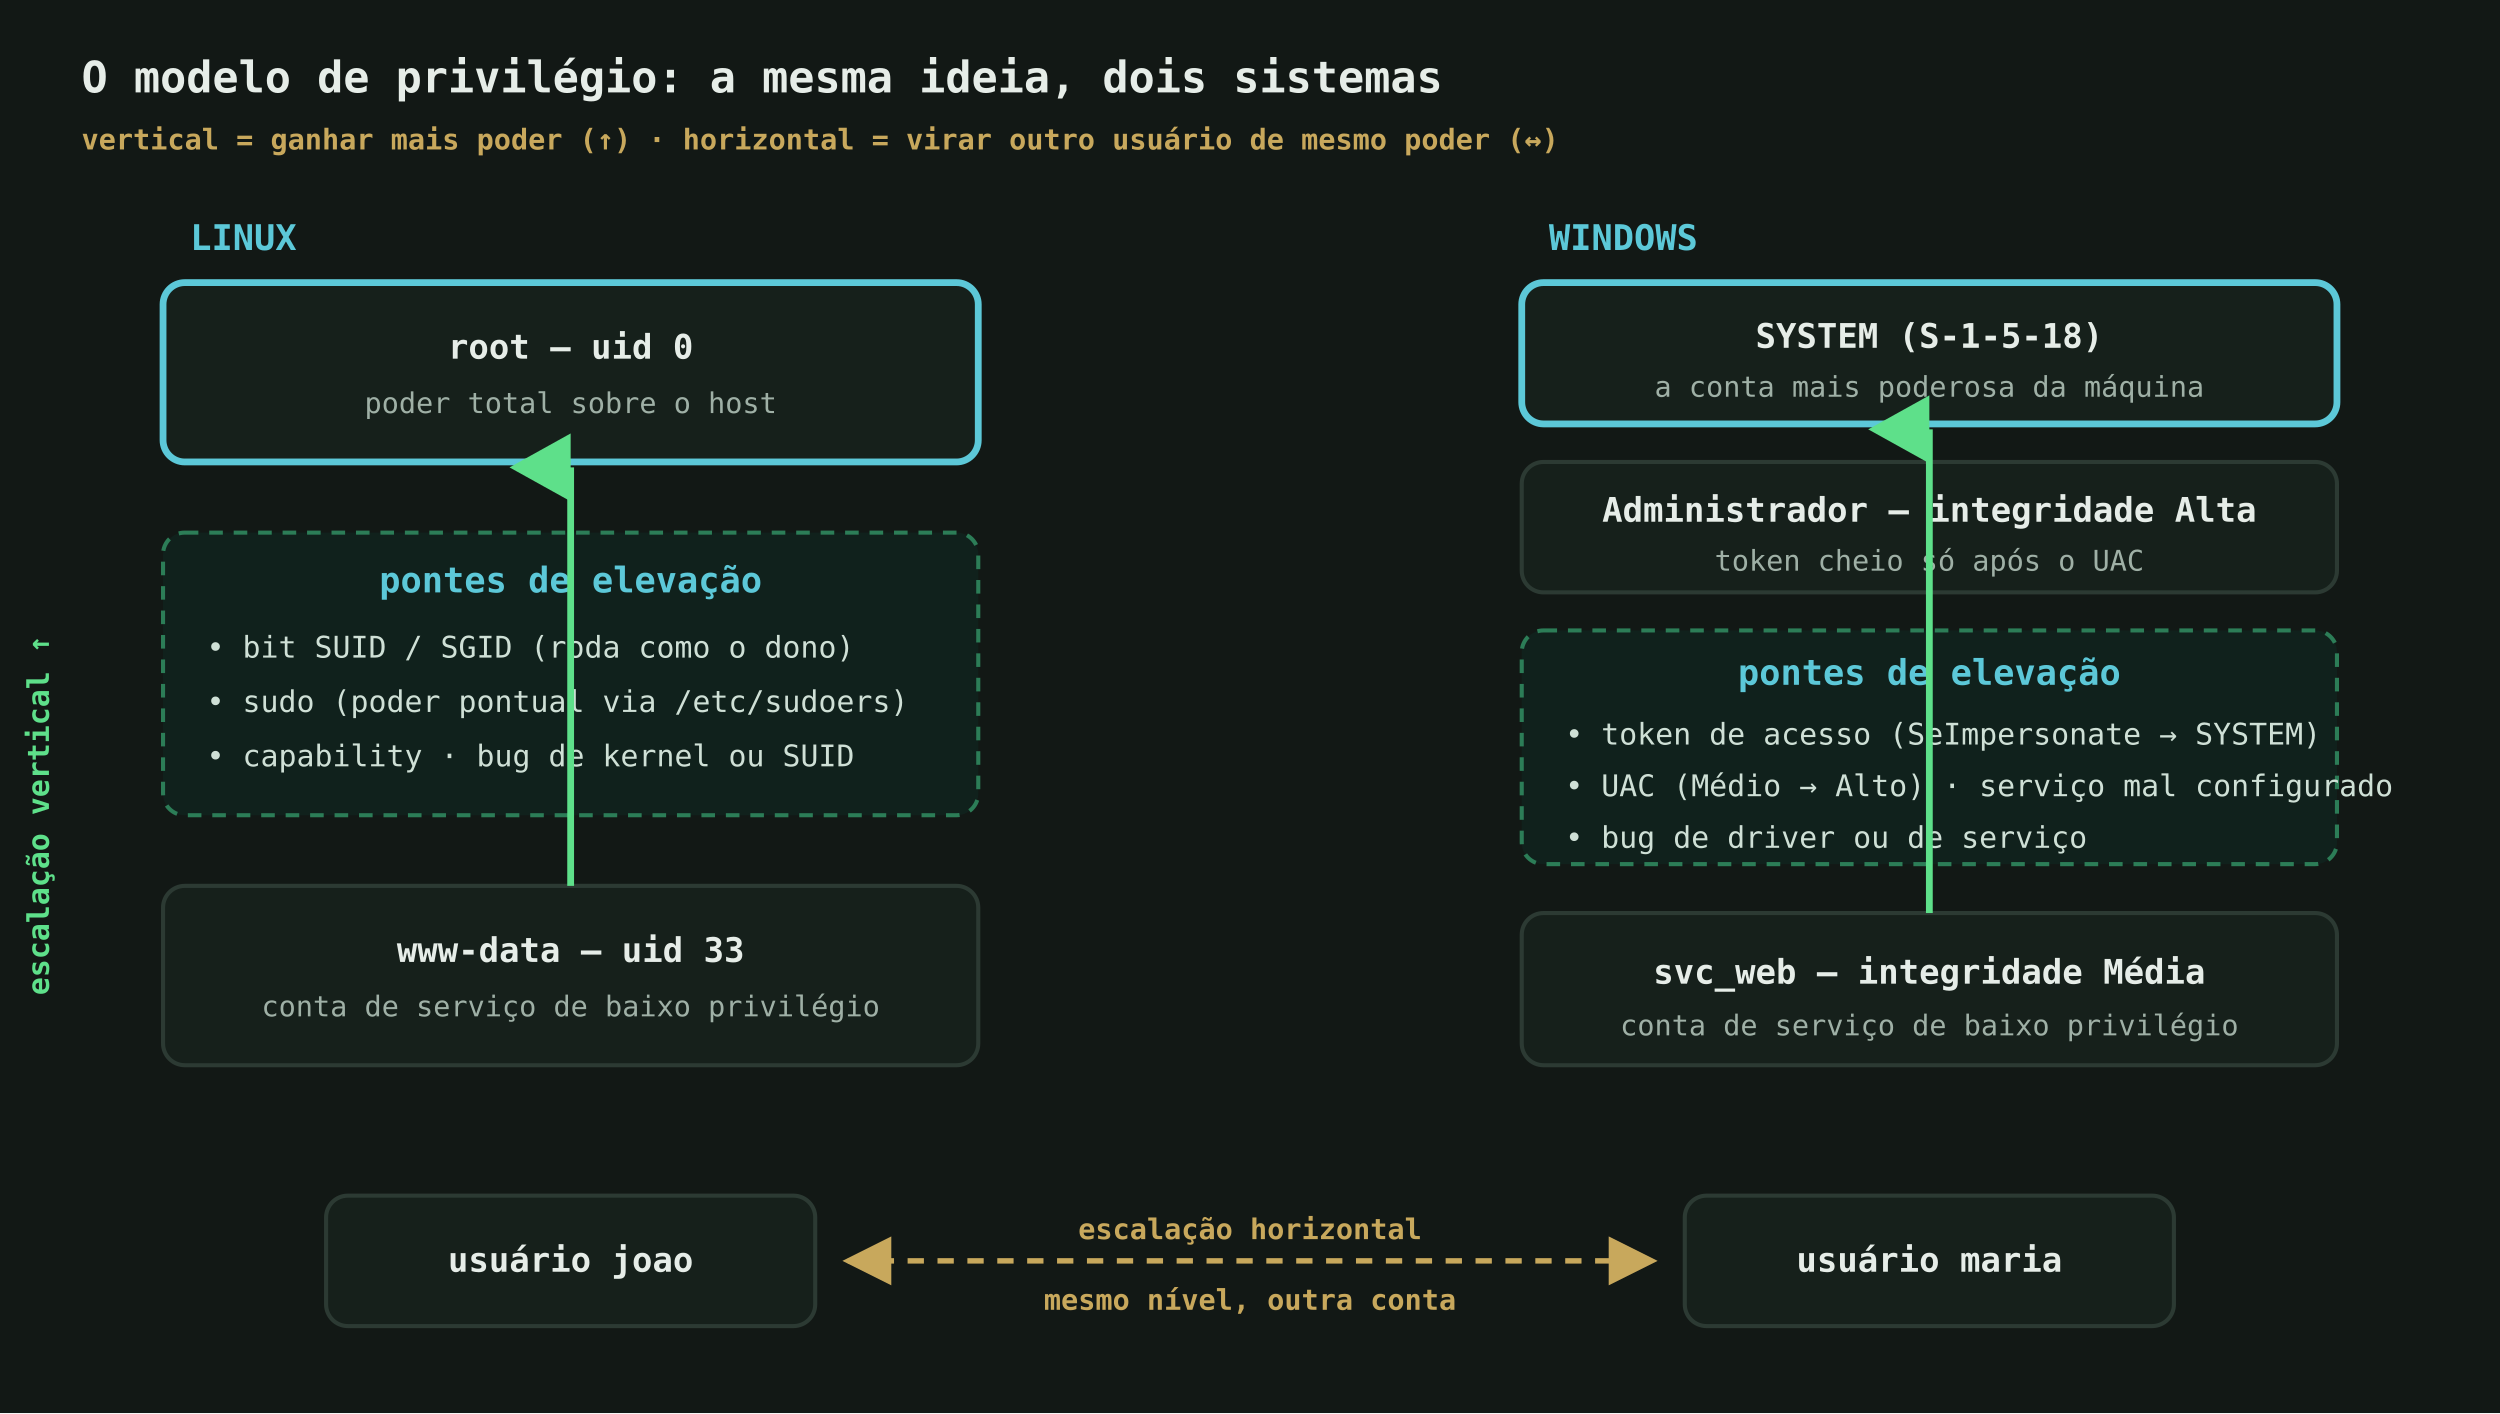
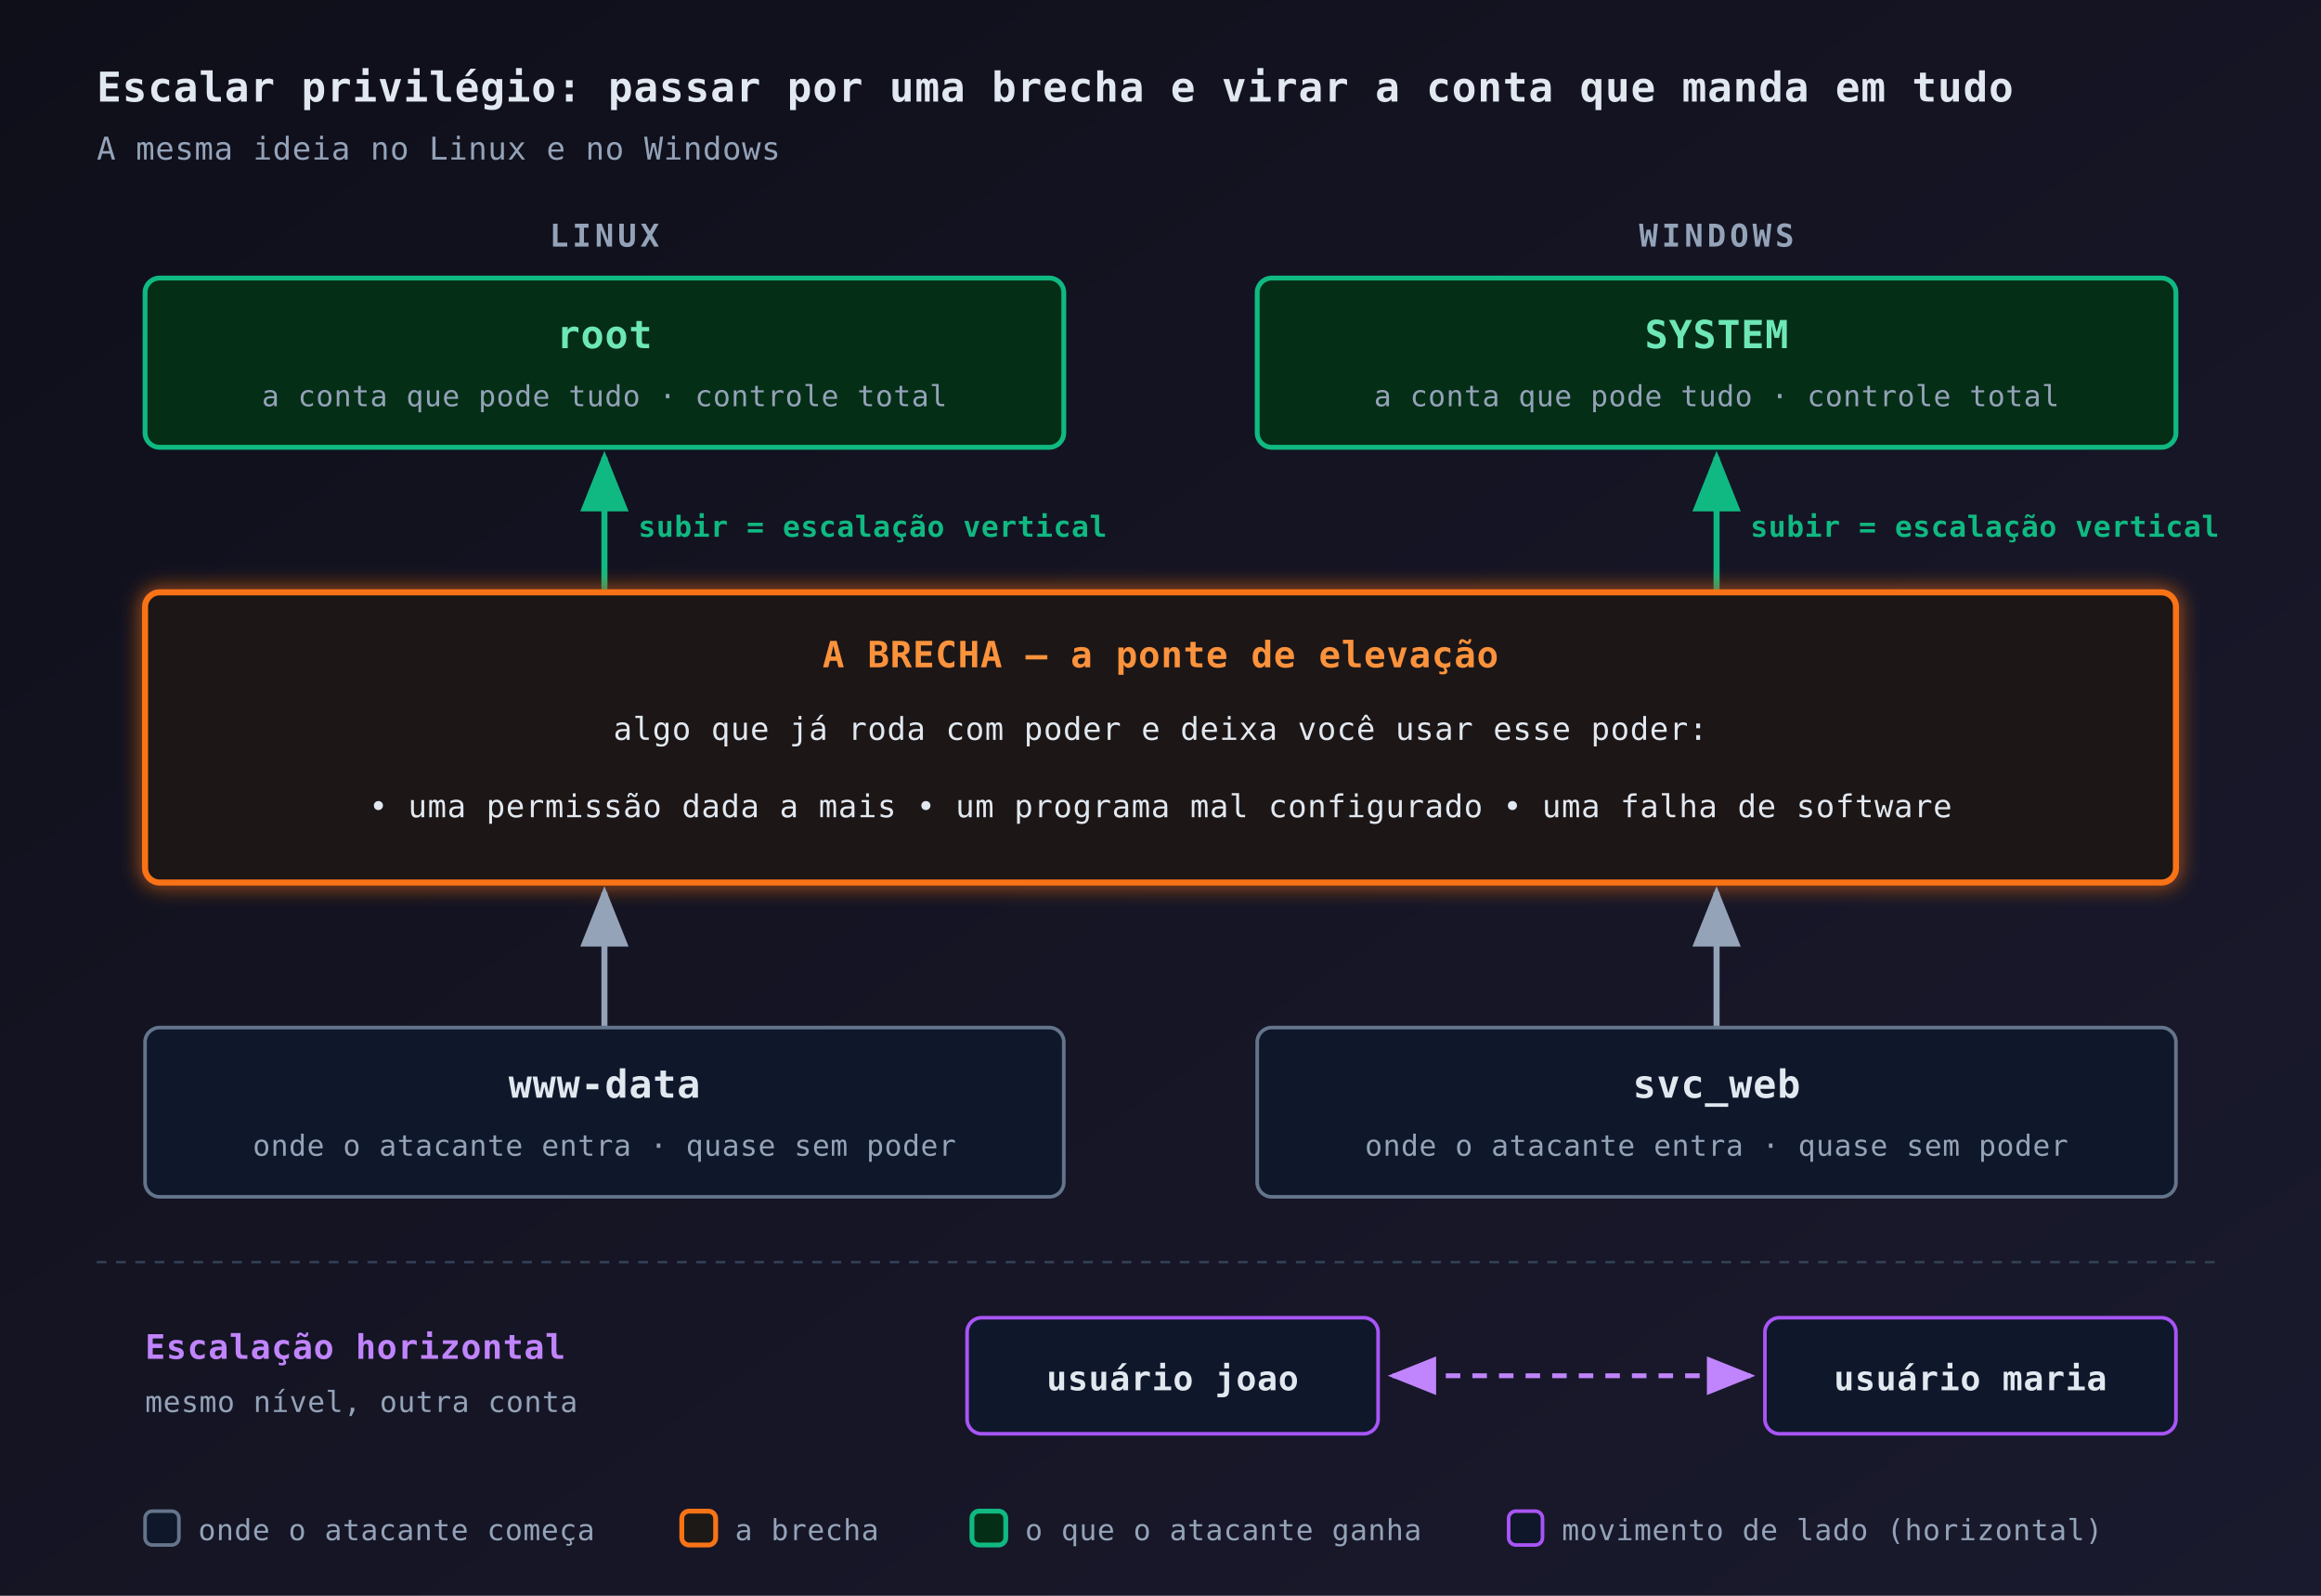
- <svg xmlns="http://www.w3.org/2000/svg" viewBox="0 0 920 520" role="img" aria-labelledby="t d">
+ <svg xmlns="http://www.w3.org/2000/svg" viewBox="0 0 960 660" width="960" height="660" role="img" aria-labelledby="t d">
  <style>
-     text { font-family: ui-monospace, "DejaVu Sans Mono", Menlo, Consolas, monospace; fill: #e6ede8; }
-     .t { font-size: 16px; font-weight: 700; }
-     .h { font-size: 13px; font-weight: 700; fill: #5cc8d8; }
-     .step { font-size: 12.5px; font-weight: 700; }
-     .sub { font-size: 10.5px; fill: #9fb0a6; }
-     .box { fill: #16201b; stroke: #2c3a33; stroke-width: 1.5; }
-     .top { fill: #16201b; stroke: #5cc8d8; stroke-width: 2.5; }
-     .band { fill: #10211c; stroke: #2c7d57; stroke-width: 1.5; stroke-dasharray: 5 4; }
-     .up { stroke: #5ee08a; stroke-width: 2.5; fill: none; marker-end: url(#au); }
-     .side { stroke: #c8a85c; stroke-width: 2; fill: none; stroke-dasharray: 6 5; marker-end: url(#as); marker-start: url(#as2); }
-     .gl { font-size: 11px; font-weight: 700; fill: #5ee08a; }
-     .sl { font-size: 10.5px; font-weight: 700; fill: #c8a85c; }
-     .bridge { font-size: 11px; fill: #cfe0d6; }
+     text { font-family: 'DejaVu Sans Mono', 'Fira Code', 'Cascadia Code', 'Courier New', monospace; fill: #e2e8f0; letter-spacing: 0.02em; }
+     .title { font-size: 17px; font-weight: 700; }
+     .subtitle { font-size: 13px; fill: #94a3b8; }
+     .col { font-size: 13px; font-weight: 700; fill: #94a3b8; letter-spacing: 0.12em; }
+     .name { font-size: 16px; font-weight: 700; }
+     .hname { font-size: 14px; font-weight: 700; }
+     .sub { font-size: 12px; fill: #94a3b8; }
+     .gain { fill: #6ee7b7; }
+     .brk { font-size: 15px; font-weight: 700; fill: #fb923c; }
+     .brktxt { font-size: 13px; fill: #e2e8f0; }
+     .lbl-up { font-size: 12px; font-weight: 700; fill: #10b981; }
+     .lbl-h { font-size: 14px; font-weight: 700; fill: #c084fc; }
+     .lbl-hs { font-size: 12px; fill: #94a3b8; }
+     .leg { font-size: 12px; fill: #94a3b8; }
  </style>
  <defs>
-     <marker id="au" markerWidth="10" markerHeight="10" refX="5" refY="9" orient="auto">
-       <path d="M5,0 L10,9 L0,9 z" fill="#5ee08a" />
+     <linearGradient id="bg-grad" x1="0%" y1="0%" x2="100%" y2="100%">
+       <stop offset="0%" stop-color="#0f0f1a" />
+       <stop offset="100%" stop-color="#1a1a2e" />
+     </linearGradient>
+     <filter id="glow-orange" x="-10%" y="-30%" width="120%" height="160%">
+       <feGaussianBlur stdDeviation="4" result="blur" />
+       <feMerge>
+         <feMergeNode in="blur" />
+         <feMergeNode in="SourceGraphic" />
+       </feMerge>
+     </filter>
+     <marker id="arrow-gray" markerWidth="10" markerHeight="8" refX="9" refY="4" orient="auto">
+       <polygon points="0 0, 10 4, 0 8" fill="#94a3b8" />
    </marker>
-     <marker id="as" markerWidth="9" markerHeight="9" refX="8" refY="4.5" orient="auto">
-       <path d="M0,0 L9,4.5 L0,9 z" fill="#c8a85c" />
+     <marker id="arrow-green" markerWidth="10" markerHeight="8" refX="9" refY="4" orient="auto">
+       <polygon points="0 0, 10 4, 0 8" fill="#10b981" />
    </marker>
-     <marker id="as2" markerWidth="9" markerHeight="9" refX="1" refY="4.5" orient="auto">
-       <path d="M9,0 L0,4.5 L9,9 z" fill="#c8a85c" />
+     <marker id="arrow-purple" markerWidth="10" markerHeight="8" refX="9" refY="4" orient="auto">
+       <polygon points="0 0, 10 4, 0 8" fill="#c084fc" />
+     </marker>
+     <marker id="arrow-purple-start" markerWidth="10" markerHeight="8" refX="1" refY="4" orient="auto">
+       <polygon points="10 0, 0 4, 10 8" fill="#c084fc" />
    </marker>
  </defs>
-   <rect width="920" height="520" fill="#121815" />
-   <text class="t" x="30" y="34">O modelo de privilégio: a mesma ideia, dois sistemas</text>
-   <text class="sl" x="30" y="55">vertical = ganhar mais poder (↑)   ·   horizontal = virar outro usuário de mesmo poder (↔)</text>
-   <text class="gl" x="18" y="300" transform="rotate(-90 18 300)" text-anchor="middle">escalação vertical ↑</text>
-   <text class="h" x="70" y="92">LINUX</text>
-   <rect class="top" x="60" y="104" width="300" height="66" rx="8" />
-   <text class="step" x="210" y="132" text-anchor="middle">root — uid 0</text>
-   <text class="sub" x="210" y="152" text-anchor="middle">poder total sobre o host</text>
-   <rect class="band" x="60" y="196" width="300" height="104" rx="8" />
-   <text class="h" x="210" y="218" text-anchor="middle" fill="#5ee08a">pontes de elevação</text>
-   <text class="bridge" x="76" y="242">• bit SUID / SGID (roda como o dono)</text>
-   <text class="bridge" x="76" y="262">• sudo (poder pontual via /etc/sudoers)</text>
-   <text class="bridge" x="76" y="282">• capability · bug de kernel ou SUID</text>
-   <rect class="box" x="60" y="326" width="300" height="66" rx="8" />
-   <text class="step" x="210" y="354" text-anchor="middle">www-data — uid 33</text>
-   <text class="sub" x="210" y="374" text-anchor="middle">conta de serviço de baixo privilégio</text>
-   <path class="up" d="M210,326 L210,172" />
-   <text class="h" x="570" y="92">WINDOWS</text>
-   <rect class="top" x="560" y="104" width="300" height="52" rx="8" />
-   <text class="step" x="710" y="128" text-anchor="middle">SYSTEM (S-1-5-18)</text>
-   <text class="sub" x="710" y="146" text-anchor="middle">a conta mais poderosa da máquina</text>
-   <rect class="box" x="560" y="170" width="300" height="48" rx="8" />
-   <text class="step" x="710" y="192" text-anchor="middle">Administrador — integridade Alta</text>
-   <text class="sub" x="710" y="210" text-anchor="middle">token cheio só após o UAC</text>
-   <rect class="band" x="560" y="232" width="300" height="86" rx="8" />
-   <text class="h" x="710" y="252" text-anchor="middle" fill="#5ee08a">pontes de elevação</text>
-   <text class="bridge" x="576" y="274">• token de acesso (SeImpersonate → SYSTEM)</text>
-   <text class="bridge" x="576" y="293">• UAC (Médio → Alto) · serviço mal configurado</text>
-   <text class="bridge" x="576" y="312">• bug de driver ou de serviço</text>
-   <rect class="box" x="560" y="336" width="300" height="56" rx="8" />
-   <text class="step" x="710" y="362" text-anchor="middle">svc_web — integridade Média</text>
-   <text class="sub" x="710" y="381" text-anchor="middle">conta de serviço de baixo privilégio</text>
-   <path class="up" d="M710,336 L710,158" />
-   <rect class="box" x="120" y="440" width="180" height="48" rx="8" />
-   <text class="step" x="210" y="468" text-anchor="middle">usuário joao</text>
-   <rect class="box" x="620" y="440" width="180" height="48" rx="8" />
-   <text class="step" x="710" y="468" text-anchor="middle">usuário maria</text>
-   <path class="side" d="M312,464 L608,464" />
-   <text class="sl" x="460" y="456" text-anchor="middle">escalação horizontal</text>
-   <text class="sl" x="460" y="482" text-anchor="middle">mesmo nível, outra conta</text>
+   <rect width="960" height="660" fill="url(#bg-grad)" />
+   <text class="title" x="40" y="42">Escalar privilégio: passar por uma brecha e virar a conta que manda em tudo</text>
+   <text class="subtitle" x="40" y="66">A mesma ideia no Linux e no Windows</text>
+   <text class="col" x="250" y="102" text-anchor="middle">LINUX</text>
+   <text class="col" x="710" y="102" text-anchor="middle">WINDOWS</text>
+   <rect x="60" y="115" width="380" height="70" rx="6" fill="#052e16" stroke="#10b981" stroke-width="2" />
+   <text class="name gain" x="250" y="144" text-anchor="middle">root</text>
+   <text class="sub" x="250" y="168" text-anchor="middle">a conta que pode tudo · controle total</text>
+   <rect x="520" y="115" width="380" height="70" rx="6" fill="#052e16" stroke="#10b981" stroke-width="2" />
+   <text class="name gain" x="710" y="144" text-anchor="middle">SYSTEM</text>
+   <text class="sub" x="710" y="168" text-anchor="middle">a conta que pode tudo · controle total</text>
+   <path d="M250,245 L250,189" stroke="#10b981" stroke-width="2.5" fill="none" marker-end="url(#arrow-green)" />
+   <path d="M710,245 L710,189" stroke="#10b981" stroke-width="2.5" fill="none" marker-end="url(#arrow-green)" />
+   <text class="lbl-up" x="264" y="222">subir = escalação vertical</text>
+   <text class="lbl-up" x="724" y="222">subir = escalação vertical</text>
+   <rect x="60" y="245" width="840" height="120" rx="6" fill="#1c1917" stroke="#f97316" stroke-width="2.5" filter="url(#glow-orange)" />
+   <text class="brk" x="480" y="276" text-anchor="middle">A BRECHA — a ponte de elevação</text>
+   <text class="brktxt" x="480" y="306" text-anchor="middle">algo que já roda com poder e deixa você usar esse poder:</text>
+   <text class="brktxt" x="480" y="338" text-anchor="middle">• uma permissão dada a mais   • um programa mal configurado   • uma falha de software</text>
+   <path d="M250,425 L250,369" stroke="#94a3b8" stroke-width="2.5" fill="none" marker-end="url(#arrow-gray)" />
+   <path d="M710,425 L710,369" stroke="#94a3b8" stroke-width="2.5" fill="none" marker-end="url(#arrow-gray)" />
+   <rect x="60" y="425" width="380" height="70" rx="6" fill="#0f172a" stroke="#64748b" stroke-width="1.5" />
+   <text class="name" x="250" y="454" text-anchor="middle">www-data</text>
+   <text class="sub" x="250" y="478" text-anchor="middle">onde o atacante entra · quase sem poder</text>
+   <rect x="520" y="425" width="380" height="70" rx="6" fill="#0f172a" stroke="#64748b" stroke-width="1.5" />
+   <text class="name" x="710" y="454" text-anchor="middle">svc_web</text>
+   <text class="sub" x="710" y="478" text-anchor="middle">onde o atacante entra · quase sem poder</text>
+   <line x1="40" y1="522" x2="920" y2="522" stroke="#334155" stroke-width="1" stroke-dasharray="4 4" />
+   <text class="lbl-h" x="60" y="562">Escalação horizontal</text>
+   <text class="lbl-hs" x="60" y="584">mesmo nível, outra conta</text>
+   <rect x="400" y="545" width="170" height="48" rx="6" fill="#0f172a" stroke="#a855f7" stroke-width="1.5" />
+   <text class="hname" x="485" y="575" text-anchor="middle">usuário joao</text>
+   <rect x="730" y="545" width="170" height="48" rx="6" fill="#0f172a" stroke="#a855f7" stroke-width="1.5" />
+   <text class="hname" x="815" y="575" text-anchor="middle">usuário maria</text>
+   <path d="M576,569 L724,569" stroke="#c084fc" stroke-width="2" stroke-dasharray="6 5" fill="none" marker-start="url(#arrow-purple-start)" marker-end="url(#arrow-purple)" />
+   <rect x="60" y="625" width="14" height="14" rx="3" fill="#0f172a" stroke="#64748b" stroke-width="1.5" />
+   <text class="leg" x="82" y="637">onde o atacante começa</text>
+   <rect x="282" y="625" width="14" height="14" rx="3" fill="#1c1917" stroke="#f97316" stroke-width="2" />
+   <text class="leg" x="304" y="637">a brecha</text>
+   <rect x="402" y="625" width="14" height="14" rx="3" fill="#052e16" stroke="#10b981" stroke-width="2" />
+   <text class="leg" x="424" y="637">o que o atacante ganha</text>
+   <rect x="624" y="625" width="14" height="14" rx="3" fill="#0f172a" stroke="#a855f7" stroke-width="1.5" />
+   <text class="leg" x="646" y="637">movimento de lado (horizontal)</text>
</svg>
